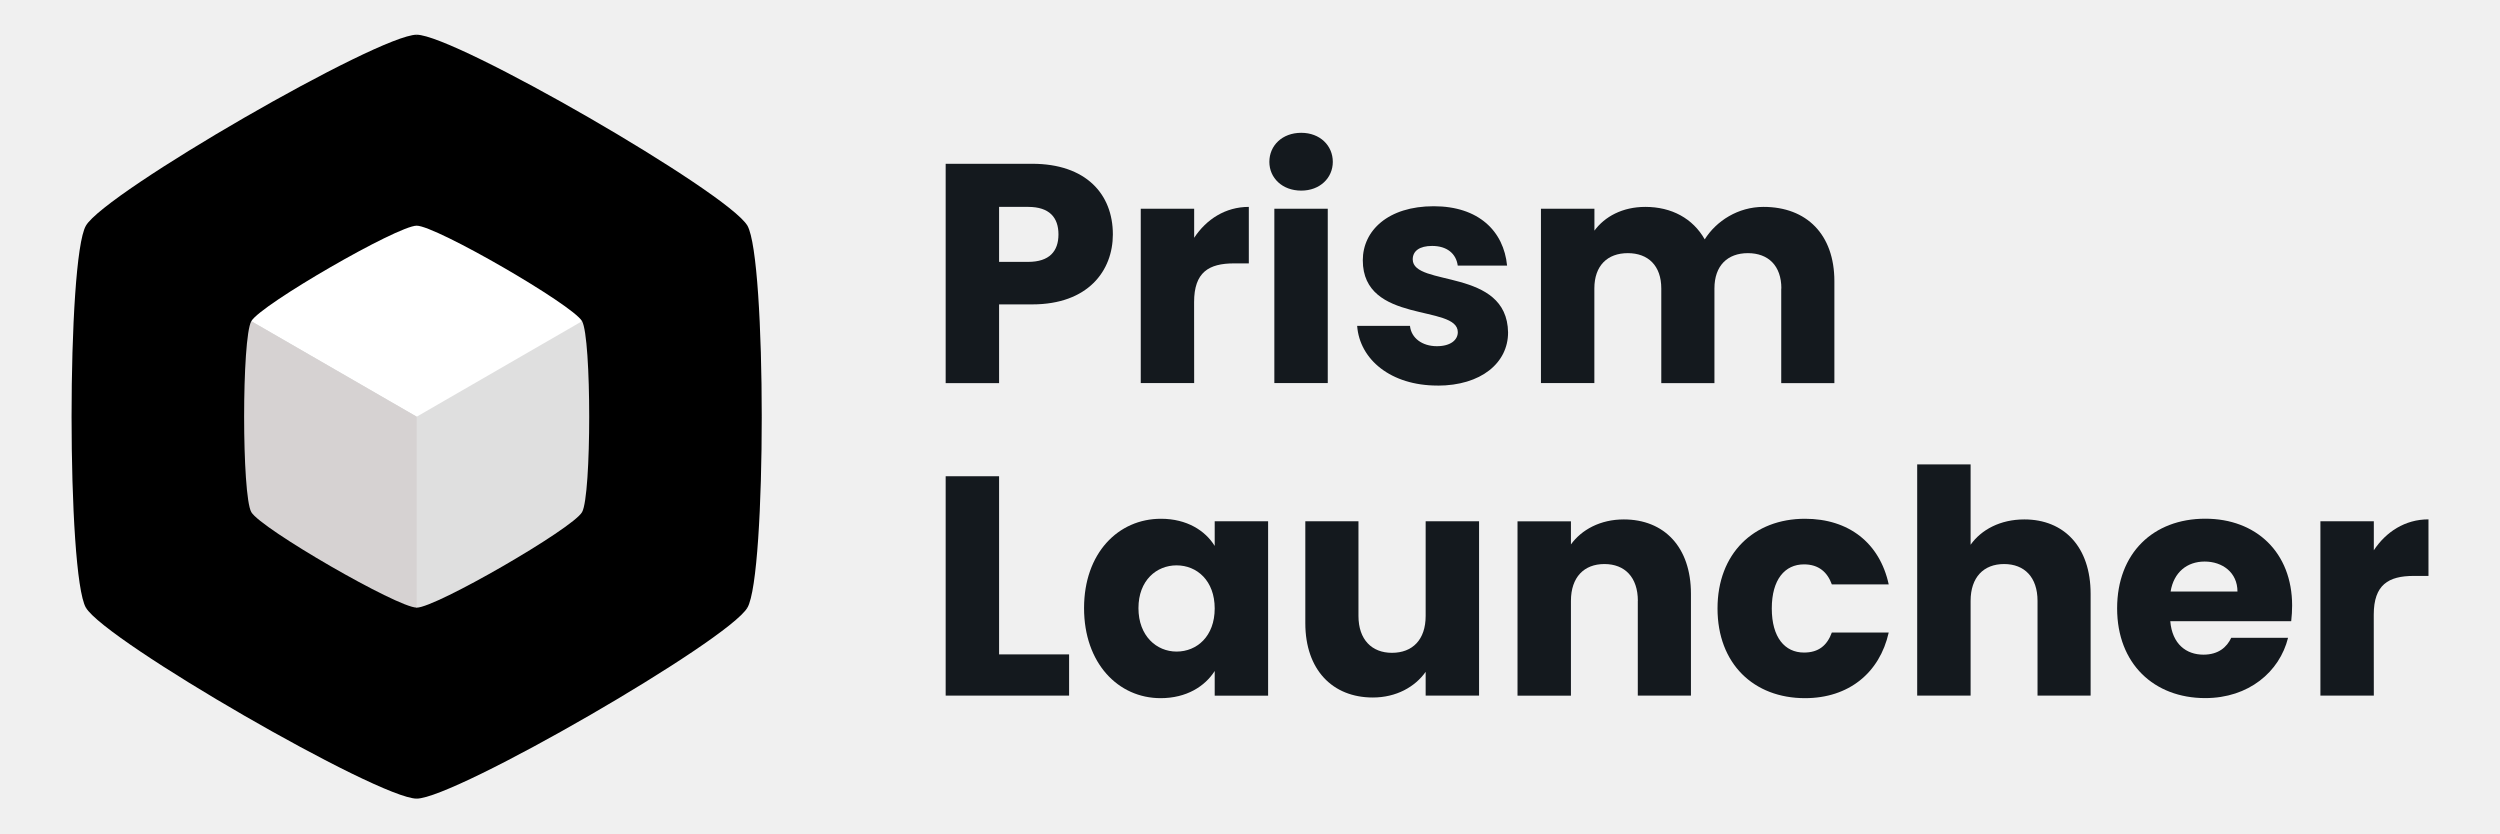
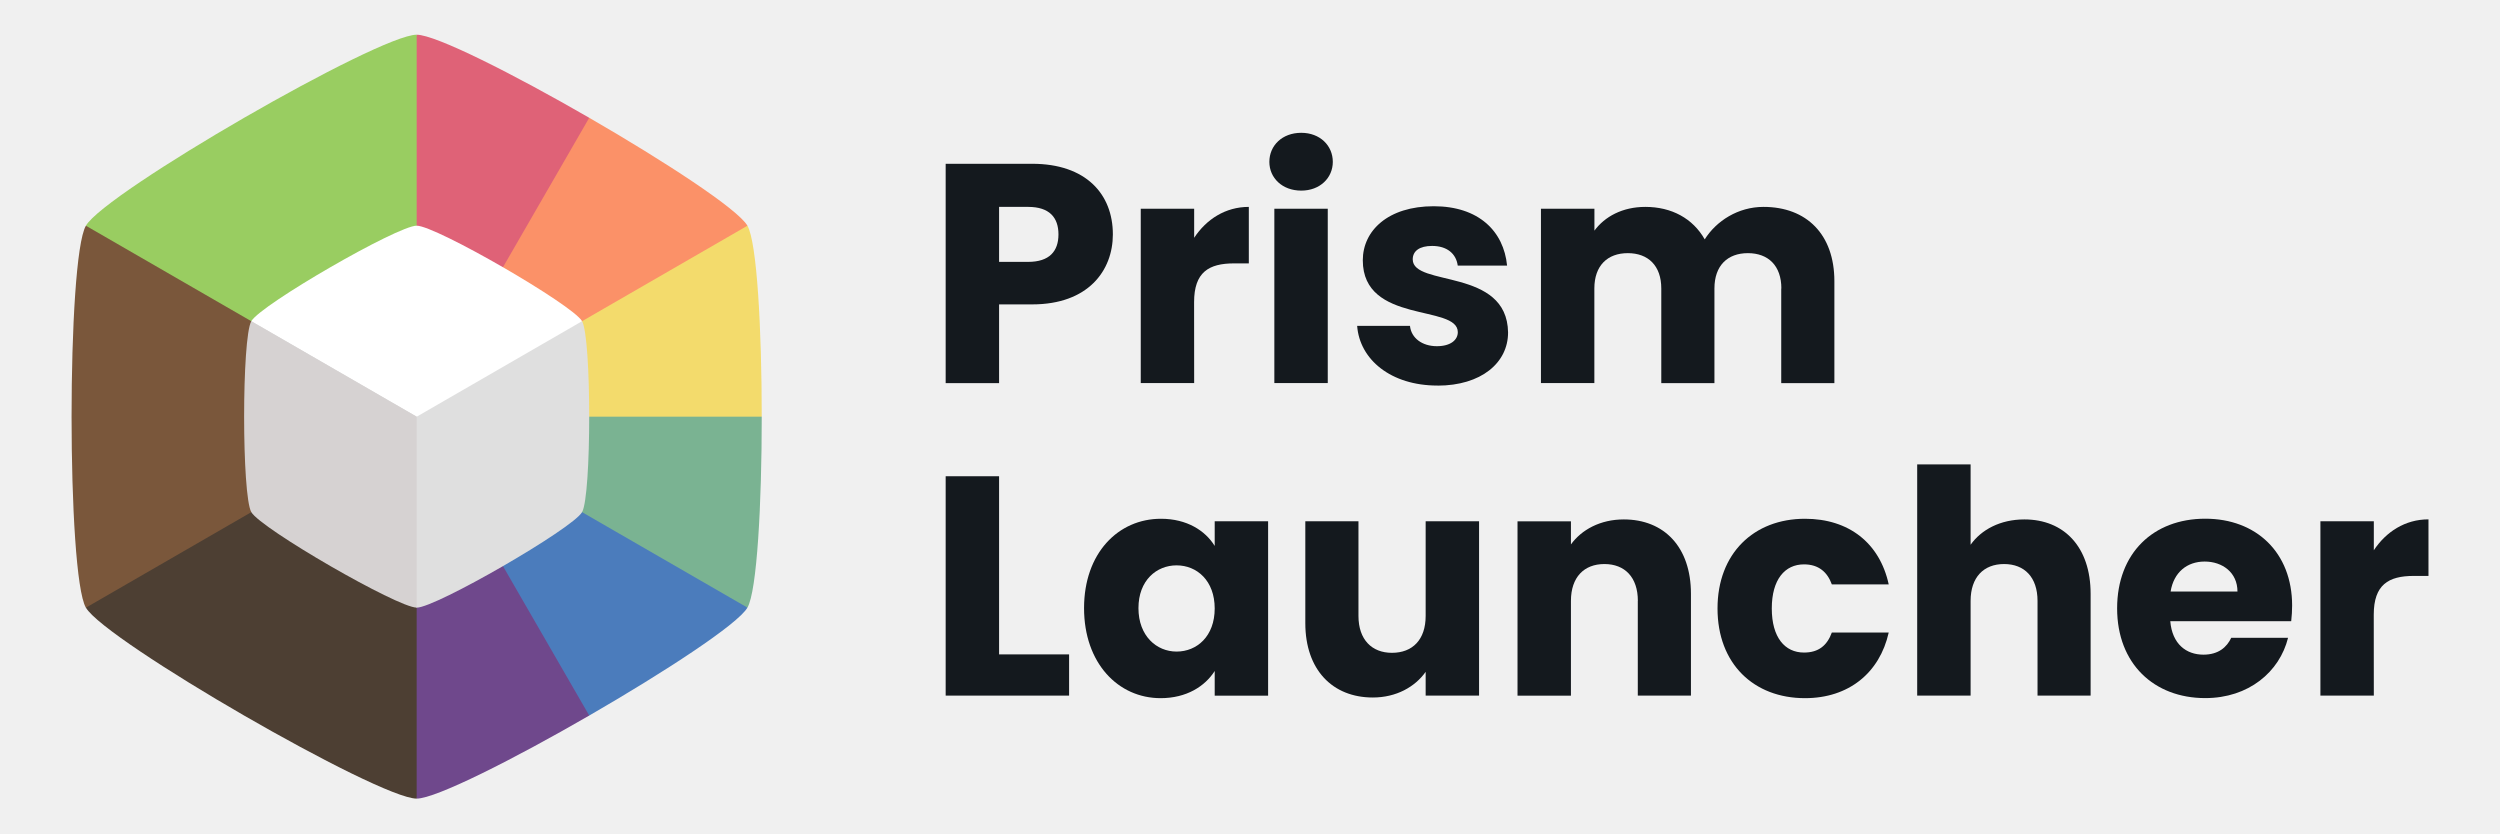
<svg xmlns="http://www.w3.org/2000/svg" width="144" height="48" viewBox="0 0 38.1 12.7" version="1.1" id="svg3606">
  <defs id="defs3603" />
  <g id="layer1">
    <g id="g531" transform="matrix(0.1353646,0,0,0.1353646,15.30158,0.5291666)" />
    <g id="g397">
-       <path style="fill:#000000;fill-opacity:1;stroke-width:0.265" d="M 6.35,6.35 Z" id="path7899" />
-       <path id="path3228" style="fill:#000000;fill-opacity:1;stroke-width:0.265" d="M 6.35,0.529 3.829,4.895 6.35,6.35 8.87,4.895 8.98,1.795 C 7.829,1.131 6.641,0.529 6.35,0.529 Z" />
-       <path id="path2659" style="fill:#000000;fill-opacity:1;stroke-width:0.265" d="M 8.98,1.795 6.35,6.35 8.87,7.805 11.391,3.44 C 11.246,3.188 10.131,2.46 8.98,1.795 Z" />
-       <path id="path2708" style="fill:#000000;fill-opacity:1;stroke-width:0.265" d="M 11.391,3.44 6.35,6.35 8.87,7.805 11.609,6.35 c 0,-1.329 -0.073,-2.658 -0.218,-2.91 z" />
-       <path id="path1737" style="fill:#000000;fill-opacity:1;stroke-width:0.265" d="m 6.35,6.35 v 2.91 h 5.041 C 11.537,9.008 11.609,7.679 11.609,6.35 Z" />
-       <path id="path2937" style="fill:#000000;fill-opacity:1;stroke-width:0.265" d="M 6.35,6.35 V 9.26 L 8.98,10.905 C 10.131,10.24 11.246,9.512 11.391,9.26 Z" />
-       <path id="path3117" style="fill:#000000;fill-opacity:1;stroke-width:0.265" d="M 6.35,6.35 3.829,7.805 6.35,12.171 c 0.291,0 1.479,-0.601 2.63,-1.266 z" />
-       <path id="path2010" style="fill:#000000;fill-opacity:1;stroke-width:0.265" d="M 3.829,4.895 1.309,9.26 C 1.6,9.765 5.768,12.171 6.35,12.171 V 6.35 Z" />
-       <path id="path1744" style="fill:#000000;fill-opacity:1;stroke-width:0.265" d="m 1.309,3.44 c -0.291,0.504 -0.291,5.317 0,5.821 L 6.35,6.35 V 3.44 Z" />
-       <path id="path1739" style="fill:#000000;fill-opacity:1;stroke-width:0.265" d="M 6.35,0.529 C 5.768,0.529 1.6,2.935 1.309,3.44 L 6.35,6.35 Z" />
+       <path style="fill:#99cd61;fill-opacity:1;stroke-width:0.265" d="M 6.35,6.35 Z" id="path7899" />
+       <path id="path3228" style="fill:#df6277;fill-opacity:1;stroke-width:0.265" d="M 6.35,0.529 3.829,4.895 6.35,6.35 8.87,4.895 8.98,1.795 C 7.829,1.131 6.641,0.529 6.35,0.529 Z" />
+       <path id="path2659" style="fill:#fb9168;fill-opacity:1;stroke-width:0.265" d="M 8.98,1.795 6.35,6.35 8.87,7.805 11.391,3.44 C 11.246,3.188 10.131,2.46 8.98,1.795 Z" />
+       <path id="path2708" style="fill:#f3db6c;fill-opacity:1;stroke-width:0.265" d="M 11.391,3.44 6.35,6.35 8.87,7.805 11.609,6.35 c 0,-1.329 -0.073,-2.658 -0.218,-2.91 z" />
+       <path id="path1737" style="fill:#7ab392;fill-opacity:1;stroke-width:0.265" d="m 6.35,6.35 v 2.91 h 5.041 C 11.537,9.008 11.609,7.679 11.609,6.35 Z" />
+       <path id="path2937" style="fill:#4b7cbc;fill-opacity:1;stroke-width:0.265" d="M 6.35,6.35 V 9.26 L 8.98,10.905 C 10.131,10.24 11.246,9.512 11.391,9.26 Z" />
+       <path id="path3117" style="fill:#6f488c;fill-opacity:1;stroke-width:0.265" d="M 6.35,6.35 3.829,7.805 6.35,12.171 c 0.291,0 1.479,-0.601 2.63,-1.266 z" />
+       <path id="path2010" style="fill:#4d3f33;fill-opacity:1;stroke-width:0.265" d="M 3.829,4.895 1.309,9.26 C 1.6,9.765 5.768,12.171 6.35,12.171 V 6.35 Z" />
+       <path id="path1744" style="fill:#7a573b;fill-opacity:1;stroke-width:0.265" d="m 1.309,3.44 c -0.291,0.504 -0.291,5.317 0,5.821 L 6.35,6.35 V 3.44 Z" />
+       <path id="path1739" style="fill:#99cd61;fill-opacity:1;stroke-width:0.265" d="M 6.35,0.529 C 5.768,0.529 1.6,2.935 1.309,3.44 L 6.35,6.35 Z" />
      <g id="g379">
        <g id="g1657" transform="matrix(0.8799999,0,0,0.8799999,-10.90649,-1.242093)">
          <g id="g7651" transform="translate(13.25996,2.277589)">
            <path id="path6659" style="fill:#ffffff;stroke-width:0.265" d="m 6.35,2.939 c -0.341,0 -2.783,1.41 -2.953,1.705 L 6.35,9.76 9.304,4.645 C 9.133,4.349 6.691,2.939 6.35,2.939 Z" transform="matrix(0.9697482,0,0,0.9697482,0.1920988,0.1920979)" />
          </g>
          <path id="path461" style="fill:#dfdfdf;fill-opacity:1;stroke-width:0.265" d="m 16.746,6.974 2.864,4.961 c 0.331,0 2.699,-1.367 2.864,-1.654 0.165,-0.286 0.165,-3.021 0,-3.307 l -2.864,1.654 z" />
        </g>
        <path id="path5065" style="fill:#d6d2d2;fill-opacity:1;stroke-width:0.265" d="m 3.83,4.895 c -0.146,0.252 -0.146,2.658 0,2.91 0.146,0.252 2.229,1.455 2.52,1.455 V 6.35 Z" />
      </g>
    </g>
    <g aria-label="Prism Launcher" id="text637" style="font-weight:bold;font-size:4.763px;line-height:1;font-family:poppins;-inkscape-font-specification:'poppins Bold';stroke-width:0.265">
      <path d="M 15.669,3.991 H 15.226 V 3.153 h 0.443 c 0.324,0 0.462,0.162 0.462,0.419 0,0.257 -0.138,0.419 -0.462,0.419 z m 1.291,-0.419 c 0,-0.614 -0.41,-1.076 -1.229,-1.076 h -1.319 v 3.343 h 0.814 V 4.639 h 0.505 c 0.852,0 1.229,-0.514 1.229,-1.067 z" style="fill:#14191e" id="path419" />
      <path d="m 18.198,4.605 c 0,-0.457 0.224,-0.591 0.61,-0.591 h 0.224 V 3.153 c -0.357,0 -0.648,0.19 -0.833,0.471 V 3.181 h -0.814 v 2.657 h 0.814 z" style="fill:#14191e" id="path421" />
      <path d="m 19.421,3.181 v 2.657 h 0.814 V 3.181 Z m 0.41,-0.276 c 0.286,0 0.481,-0.195 0.481,-0.438 0,-0.248 -0.195,-0.443 -0.481,-0.443 -0.291,0 -0.486,0.195 -0.486,0.443 0,0.243 0.195,0.438 0.486,0.438 z" style="fill:#14191e" id="path423" />
      <path d="m 21.907,5.877 c 0.667,0 1.076,-0.348 1.076,-0.81 -0.014,-0.991 -1.453,-0.691 -1.453,-1.114 0,-0.129 0.105,-0.205 0.295,-0.205 0.229,0 0.367,0.119 0.391,0.3 h 0.752 C 22.917,3.524 22.536,3.143 21.85,3.143 c -0.695,0 -1.081,0.371 -1.081,0.824 0,0.976 1.448,0.667 1.448,1.095 0,0.119 -0.11,0.214 -0.319,0.214 -0.224,0 -0.391,-0.124 -0.41,-0.31 h -0.805 c 0.038,0.514 0.514,0.91 1.224,0.91 z" style="fill:#14191e" id="path425" />
      <path d="m 27.146,4.396 v 1.443 h 0.81 V 4.286 c 0,-0.714 -0.424,-1.133 -1.081,-1.133 -0.386,0 -0.719,0.214 -0.895,0.495 -0.181,-0.319 -0.505,-0.495 -0.905,-0.495 -0.348,0 -0.619,0.148 -0.776,0.362 V 3.181 H 23.484 v 2.657 h 0.814 V 4.396 c 0,-0.348 0.2,-0.538 0.51,-0.538 0.31,0 0.51,0.191 0.51,0.538 v 1.443 h 0.81 V 4.396 c 0,-0.348 0.2,-0.538 0.51,-0.538 0.31,0 0.51,0.191 0.51,0.538 z" style="fill:#14191e" id="path427" />
      <path d="m 15.226,7.258 h -0.814 v 3.343 h 1.881 V 9.973 h -1.067 z" style="fill:#14191e" id="path429" />
      <path d="m 16.521,9.268 c 0,0.838 0.519,1.372 1.167,1.372 0.395,0 0.676,-0.181 0.824,-0.414 v 0.376 h 0.814 V 7.944 h -0.814 v 0.376 c -0.143,-0.233 -0.424,-0.414 -0.819,-0.414 -0.652,0 -1.172,0.524 -1.172,1.362 z m 1.991,0.005 c 0,0.424 -0.271,0.657 -0.581,0.657 -0.305,0 -0.581,-0.238 -0.581,-0.662 0,-0.424 0.276,-0.652 0.581,-0.652 0.31,0 0.581,0.233 0.581,0.657 z" style="fill:#14191e" id="path431" />
      <path d="M 22.541,10.601 V 7.944 h -0.814 v 1.443 c 0,0.362 -0.2,0.562 -0.514,0.562 -0.305,0 -0.51,-0.2 -0.51,-0.562 V 7.944 h -0.81 v 1.553 c 0,0.71 0.414,1.133 1.029,1.133 0.357,0 0.643,-0.162 0.805,-0.391 v 0.362 z" style="fill:#14191e" id="path433" />
      <path d="m 24.96,9.158 v 1.443 h 0.81 V 9.049 c 0,-0.714 -0.41,-1.133 -1.024,-1.133 -0.357,0 -0.643,0.157 -0.805,0.381 v -0.352 h -0.814 v 2.657 h 0.814 V 9.158 c 0,-0.362 0.2,-0.562 0.51,-0.562 0.31,0 0.51,0.2 0.51,0.562 z" style="fill:#14191e" id="path435" />
      <path d="m 26.175,9.273 c 0,0.843 0.552,1.367 1.333,1.367 0.667,0 1.138,-0.386 1.276,-1 h -0.867 c -0.071,0.195 -0.2,0.305 -0.424,0.305 -0.291,0 -0.491,-0.229 -0.491,-0.672 0,-0.443 0.2,-0.672 0.491,-0.672 0.224,0 0.357,0.119 0.424,0.305 h 0.867 c -0.138,-0.633 -0.61,-1 -1.276,-1 -0.781,0 -1.333,0.529 -1.333,1.367 z" style="fill:#14191e" id="path437" />
      <path d="M 29.218,7.077 V 10.601 H 30.032 V 9.158 c 0,-0.362 0.2,-0.562 0.51,-0.562 0.31,0 0.51,0.2 0.51,0.562 V 10.601 H 31.861 V 9.049 c 0,-0.714 -0.405,-1.133 -1.01,-1.133 -0.367,0 -0.657,0.157 -0.819,0.386 V 7.077 Z" style="fill:#14191e" id="path439" />
      <path d="m 33.599,8.558 c 0.271,0 0.5,0.167 0.5,0.457 H 33.08 c 0.048,-0.295 0.252,-0.457 0.519,-0.457 z m 1.272,1.162 h -0.867 c -0.067,0.143 -0.195,0.257 -0.424,0.257 -0.262,0 -0.476,-0.162 -0.505,-0.51 h 1.843 c 0.009,-0.081 0.014,-0.162 0.014,-0.238 0,-0.81 -0.548,-1.324 -1.324,-1.324 -0.791,0 -1.343,0.524 -1.343,1.367 0,0.843 0.562,1.367 1.343,1.367 0.662,0 1.133,-0.4 1.262,-0.919 z" style="fill:#14191e" id="path441" />
      <path d="m 36.176,9.368 c 0,-0.457 0.224,-0.591 0.61,-0.591 h 0.224 V 7.915 c -0.357,0 -0.648,0.191 -0.833,0.471 V 7.944 h -0.814 v 2.657 h 0.814 z" style="fill:#14191e" id="path443" />
    </g>
  </g>
</svg>
